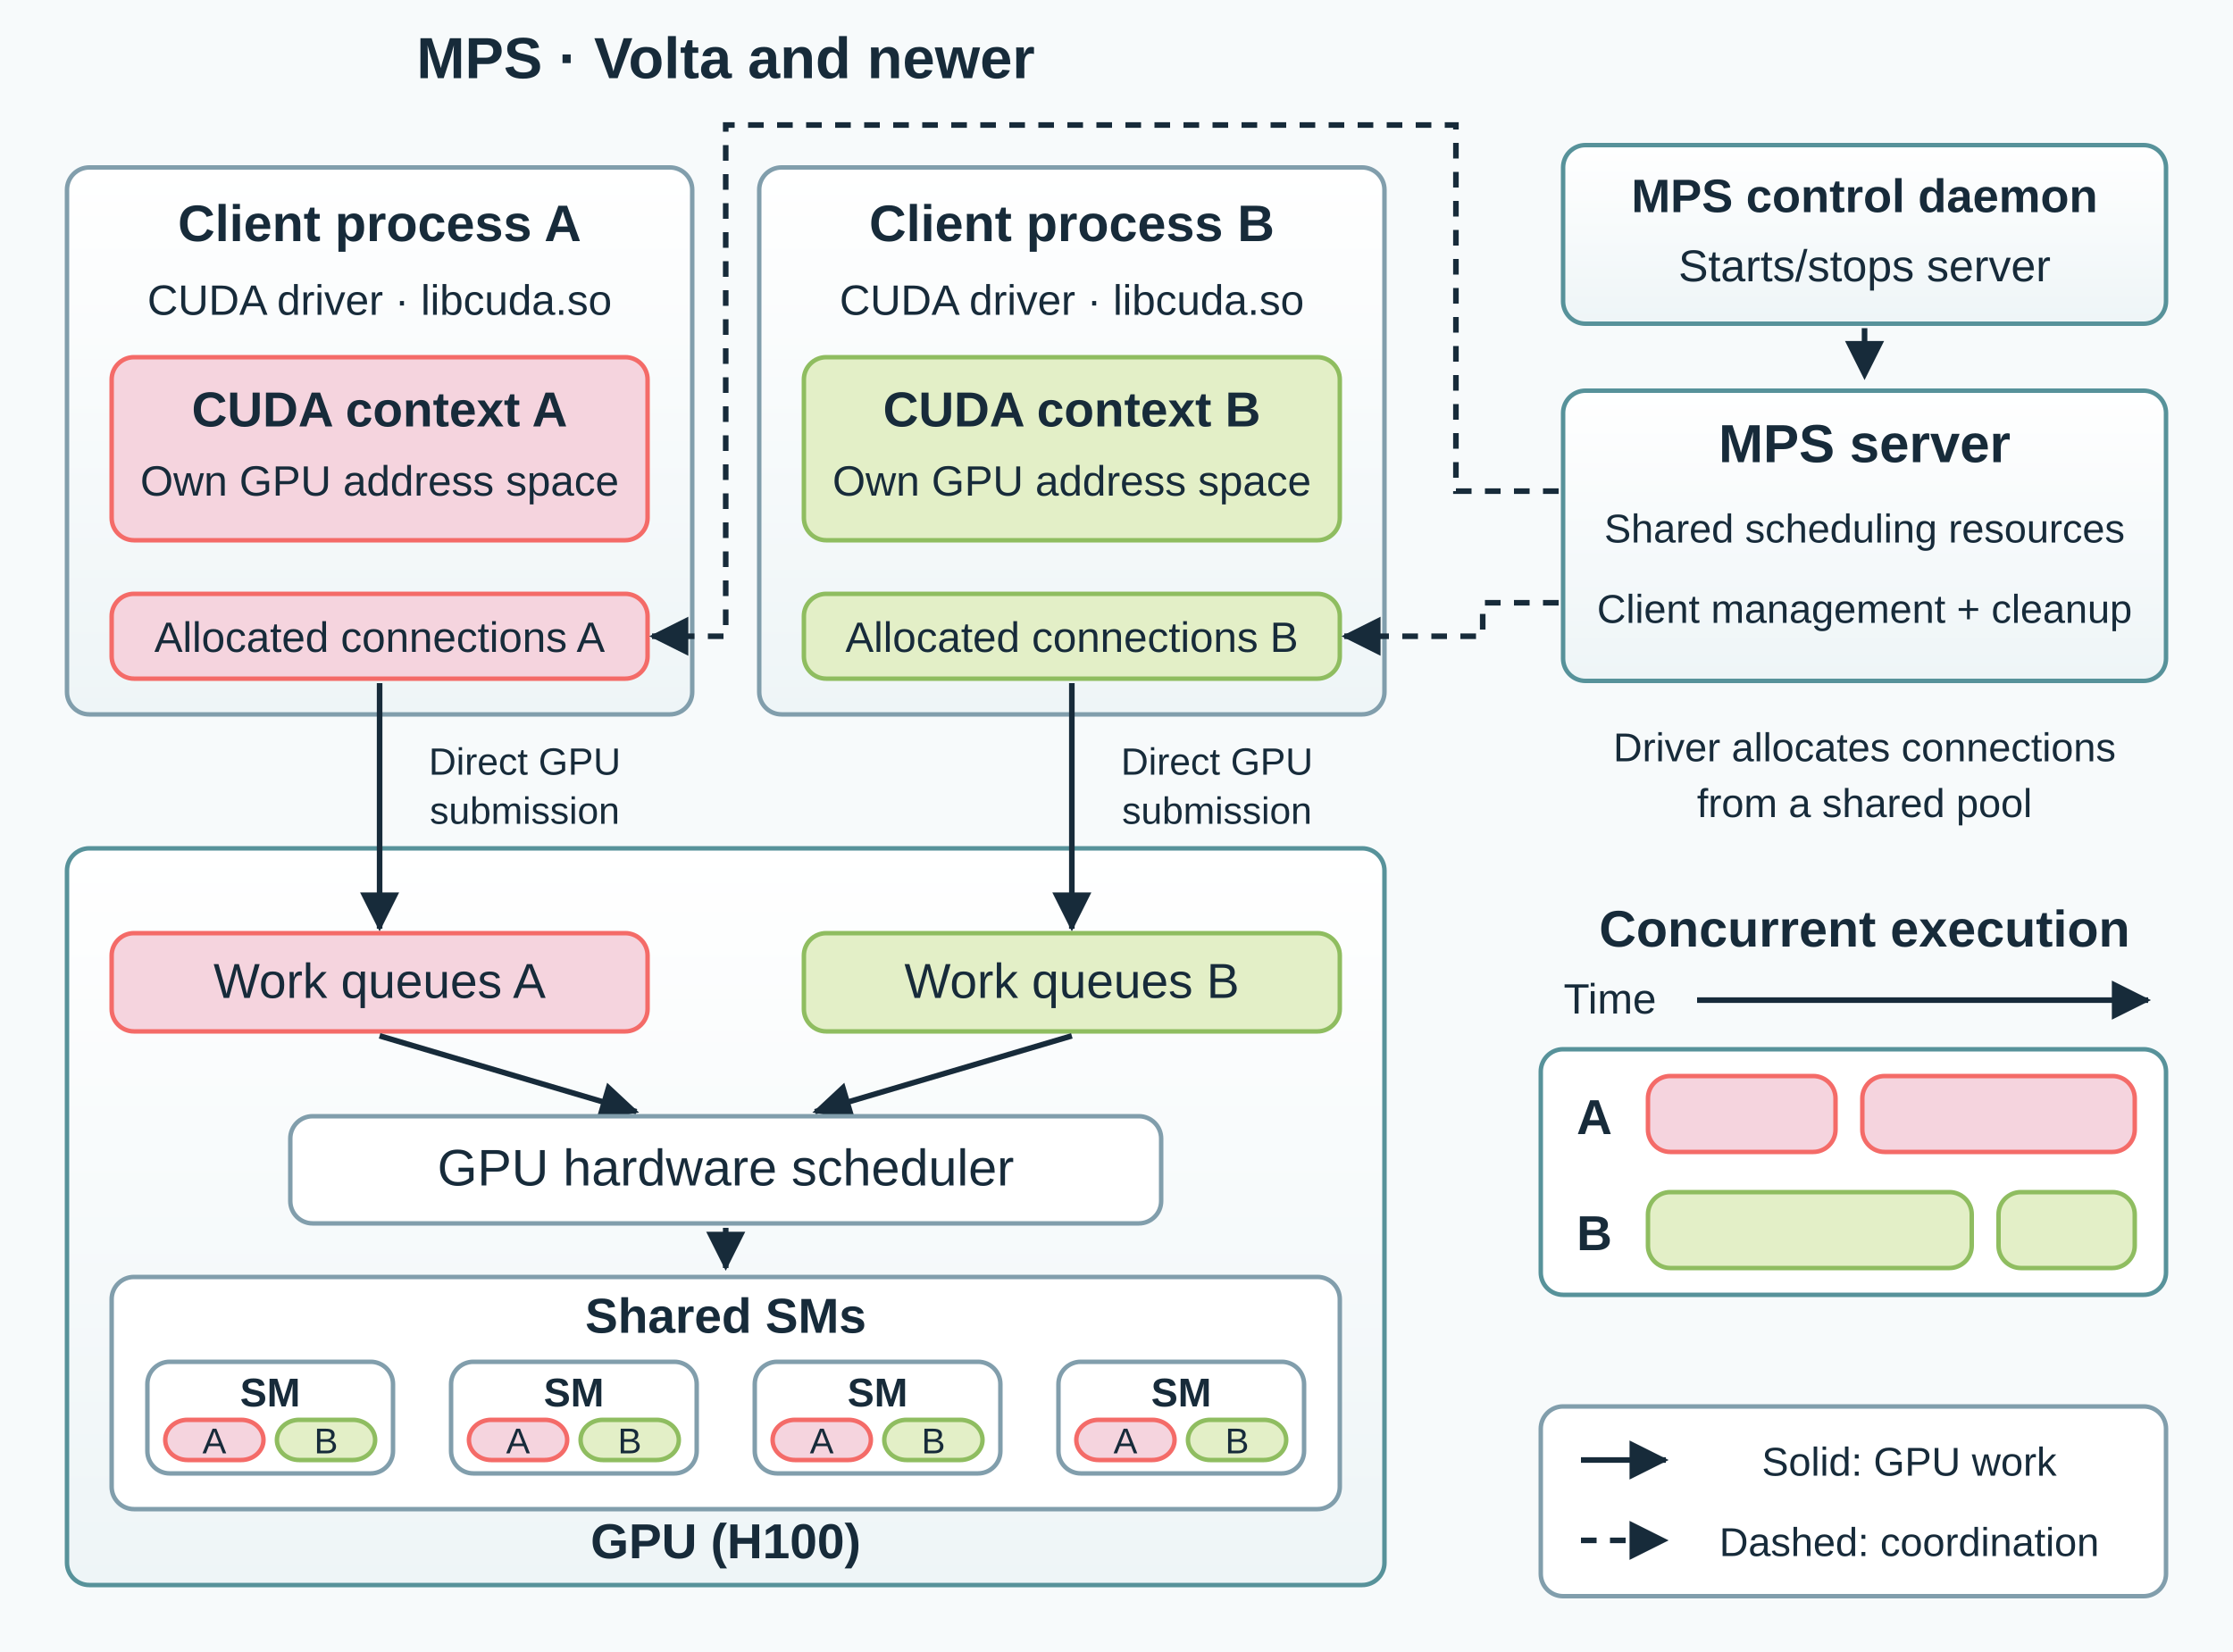
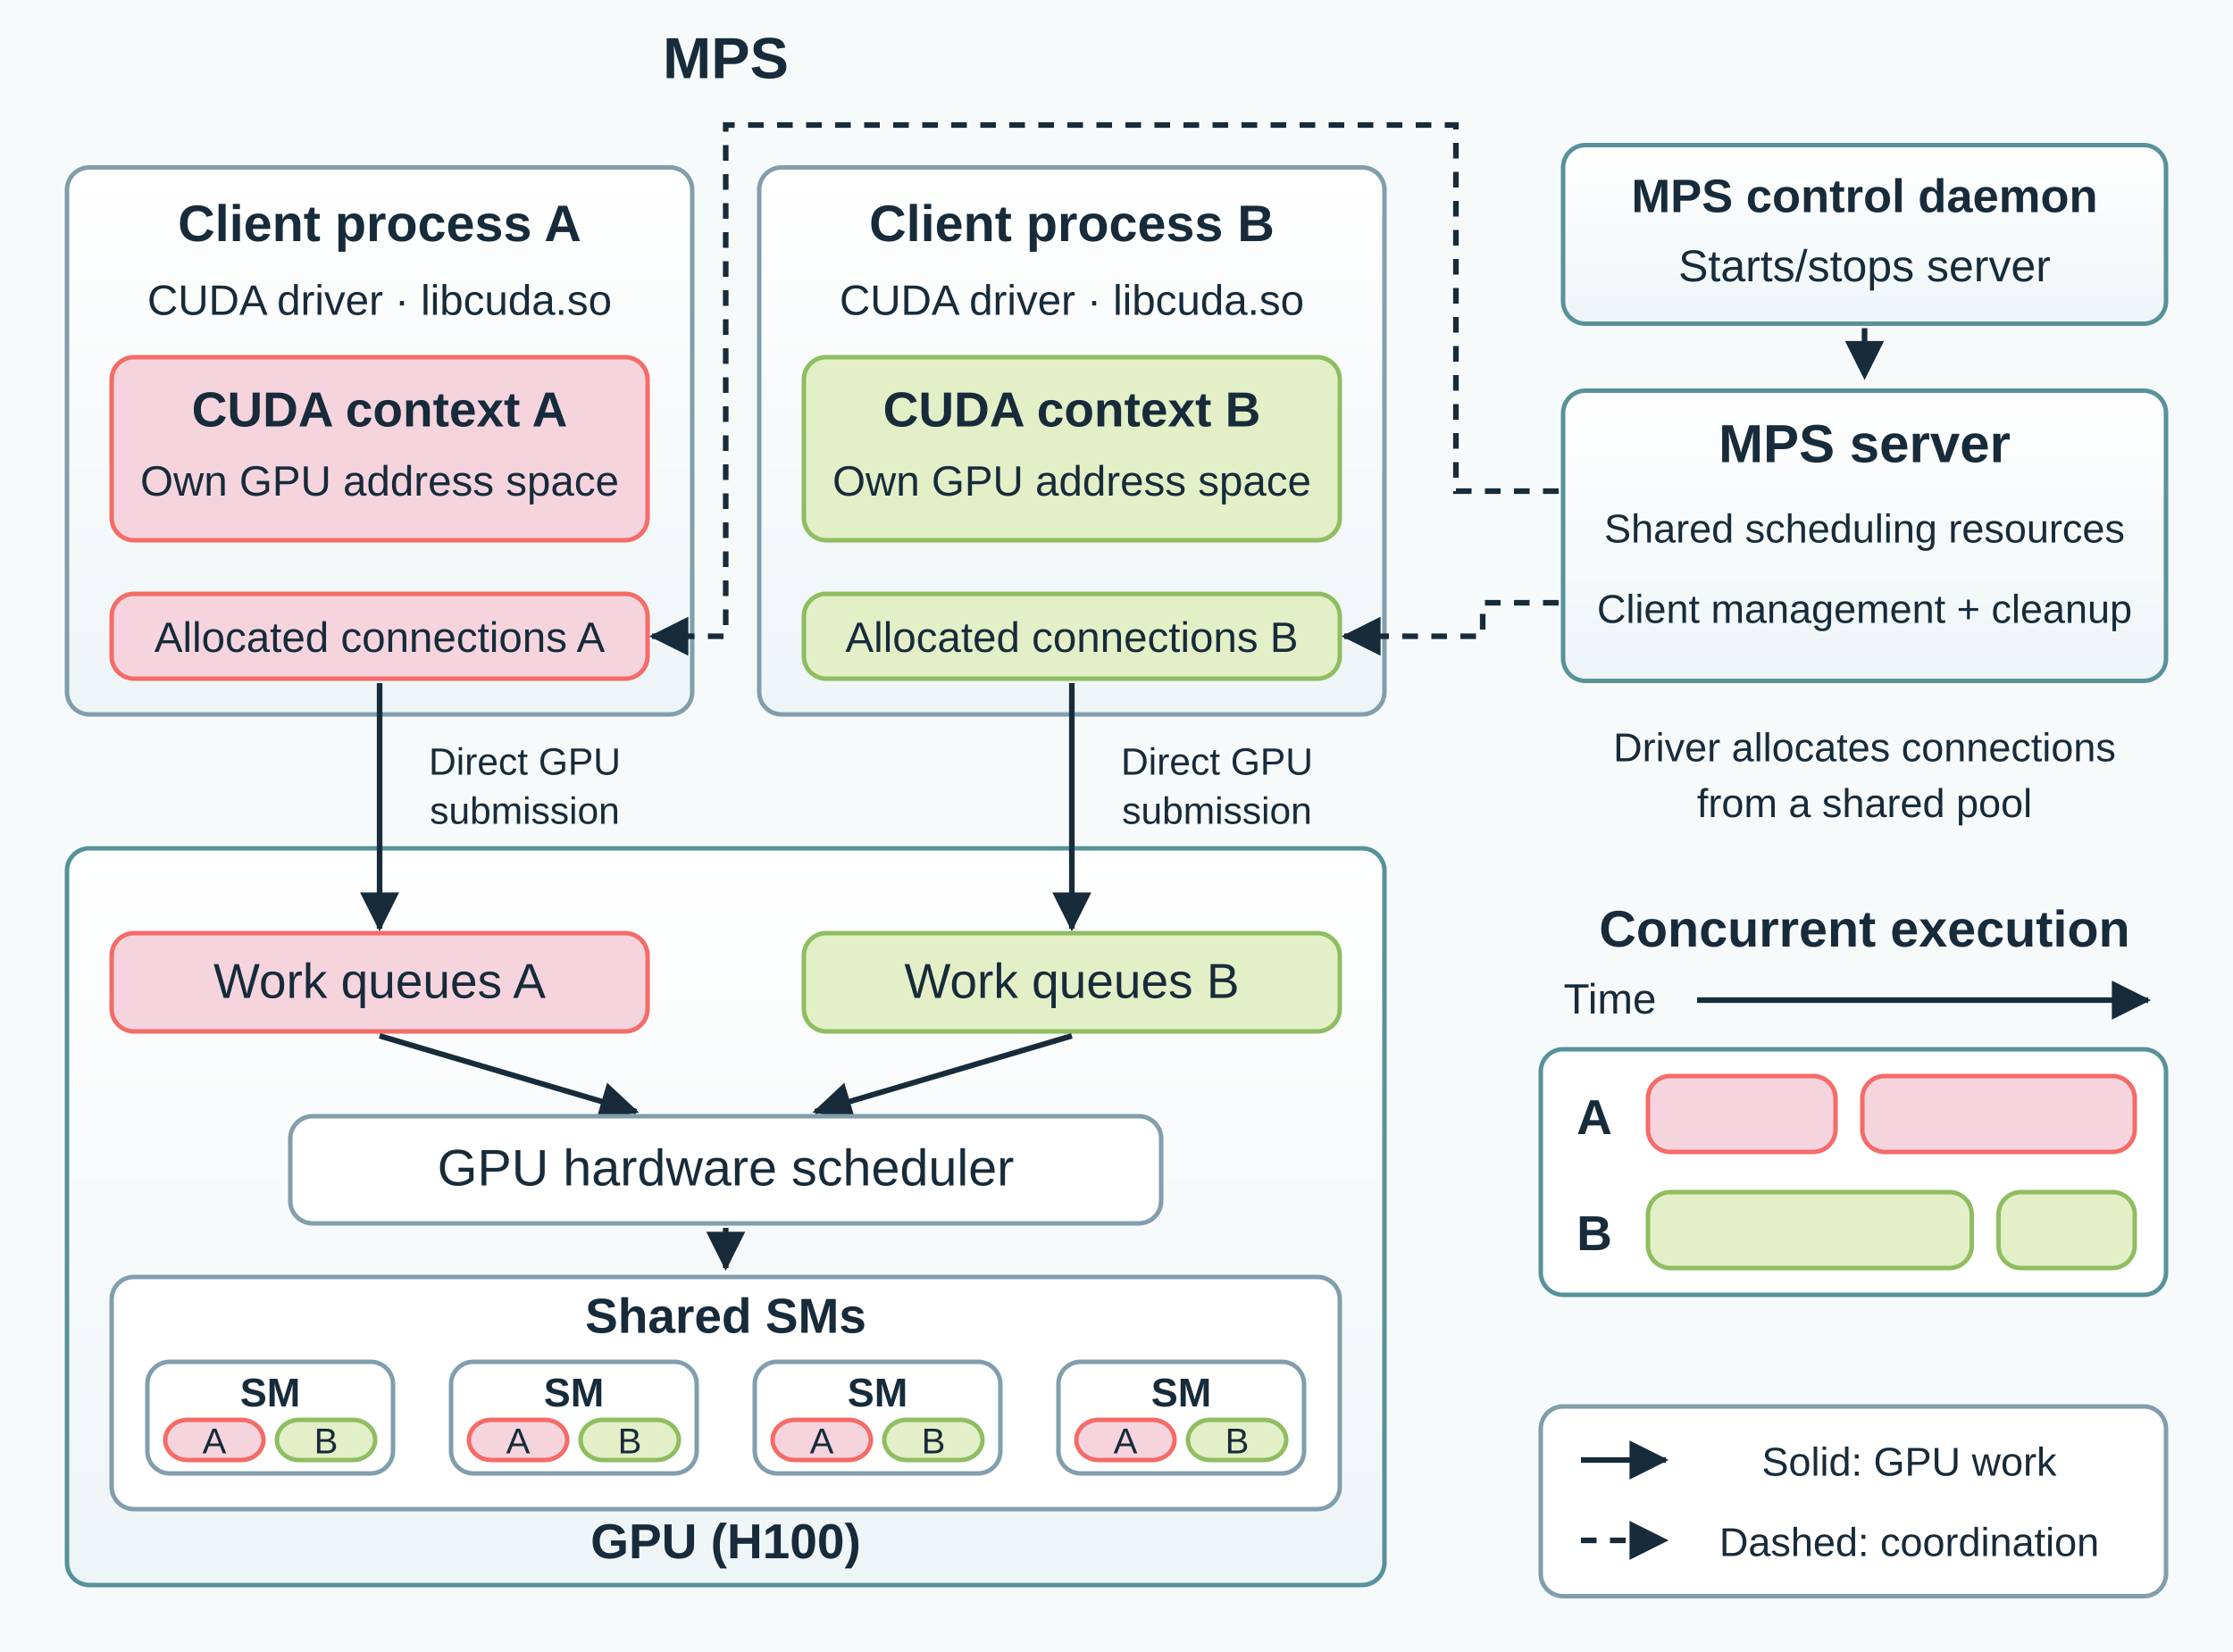
<svg xmlns="http://www.w3.org/2000/svg" width="1000" height="740" viewBox="0 0 1000 740" role="img" aria-labelledby="mps-title mps-desc" style="font-family:Arial,Helvetica,sans-serif">
  <defs>
    <linearGradient id="mps-panel" x2="0" y2="1">
      <stop stop-color="#ffffff" />
      <stop offset="1" stop-color="#eef5f7" />
    </linearGradient>
    <marker id="mps-arrow" markerWidth="7" markerHeight="7" refX="6.5" refY="3.5" orient="auto">
      <path d="M0 0 L7 3.5 L0 7Z" fill="#172b3a" />
    </marker>
  </defs>
  <rect width="1000" height="740" fill="#f7fafb" />
-   <text x="325" y="35" text-anchor="middle" font-size="26" fill="#172b3a" font-weight="700">MPS · Volta and newer</text>
+   <text x="325" y="35" text-anchor="middle" font-size="26" fill="#172b3a" font-weight="700">MPS</text>
  <rect x="30" y="75" width="280" height="245" rx="10" fill="url(#mps-panel)" stroke="#819eac" stroke-width="2" />
  <text x="170" y="108" text-anchor="middle" font-size="23" fill="#172b3a" font-weight="700">Client process A</text>
  <text x="170" y="141" text-anchor="middle" font-size="19" fill="#172b3a">CUDA driver · libcuda.so</text>
  <rect x="50" y="160" width="240" height="82" rx="10" fill="#f5d4de" stroke="#f46b68" stroke-width="2" />
  <text x="170" y="191" text-anchor="middle" font-size="22" fill="#172b3a" font-weight="700">CUDA context A</text>
  <text x="170" y="222" text-anchor="middle" font-size="19" fill="#172b3a">Own GPU address space</text>
  <rect x="50" y="266" width="240" height="38" rx="10" fill="#f5d4de" stroke="#f46b68" stroke-width="2" />
  <text x="170" y="292" text-anchor="middle" font-size="19" fill="#172b3a">Allocated connections A</text>
  <rect x="340" y="75" width="280" height="245" rx="10" fill="url(#mps-panel)" stroke="#819eac" stroke-width="2" />
  <text x="480" y="108" text-anchor="middle" font-size="23" fill="#172b3a" font-weight="700">Client process B</text>
  <text x="480" y="141" text-anchor="middle" font-size="19" fill="#172b3a">CUDA driver · libcuda.so</text>
  <rect x="360" y="160" width="240" height="82" rx="10" fill="#e3efc7" stroke="#8fbd60" stroke-width="2" />
  <text x="480" y="191" text-anchor="middle" font-size="22" fill="#172b3a" font-weight="700">CUDA context B</text>
  <text x="480" y="222" text-anchor="middle" font-size="19" fill="#172b3a">Own GPU address space</text>
  <rect x="360" y="266" width="240" height="38" rx="10" fill="#e3efc7" stroke="#8fbd60" stroke-width="2" />
  <text x="480" y="292" text-anchor="middle" font-size="19" fill="#172b3a">Allocated connections B</text>
  <rect x="30" y="380" width="590" height="330" rx="10" fill="url(#mps-panel)" stroke="#57929a" stroke-width="2" />
  <path d="M170 306 V416" fill="none" stroke="#172b3a" stroke-width="2.5" marker-end="url(#mps-arrow)" />
  <text x="235" y="347" text-anchor="middle" font-size="17" fill="#172b3a">Direct GPU</text>
  <text x="235" y="369" text-anchor="middle" font-size="17" fill="#172b3a">submission</text>
  <path d="M480 306 V416" fill="none" stroke="#172b3a" stroke-width="2.5" marker-end="url(#mps-arrow)" />
  <text x="545" y="347" text-anchor="middle" font-size="17" fill="#172b3a">Direct GPU</text>
  <text x="545" y="369" text-anchor="middle" font-size="17" fill="#172b3a">submission</text>
  <rect x="50" y="418" width="240" height="44" rx="10" fill="#f5d4de" stroke="#f46b68" stroke-width="2" />
  <text x="170" y="447" text-anchor="middle" font-size="22" fill="#172b3a">Work queues A</text>
  <rect x="360" y="418" width="240" height="44" rx="10" fill="#e3efc7" stroke="#8fbd60" stroke-width="2" />
  <text x="480" y="447" text-anchor="middle" font-size="22" fill="#172b3a">Work queues B</text>
  <path d="M170 464 L285 498" fill="none" stroke="#172b3a" stroke-width="2.5" marker-end="url(#mps-arrow)" />
  <path d="M480 464 L365 498" fill="none" stroke="#172b3a" stroke-width="2.5" marker-end="url(#mps-arrow)" />
  <rect x="130" y="500" width="390" height="48" rx="10" fill="#ffffff" stroke="#819eac" stroke-width="2" />
  <text x="325" y="531" text-anchor="middle" font-size="23" fill="#172b3a">GPU hardware scheduler</text>
  <path d="M325 550 V568" fill="none" stroke="#172b3a" stroke-width="2.5" marker-end="url(#mps-arrow)" />
  <rect x="50" y="572" width="550" height="104" rx="10" fill="#ffffff" stroke="#819eac" stroke-width="2" />
  <text x="325" y="597" text-anchor="middle" font-size="22" fill="#172b3a" font-weight="700">Shared SMs</text>
  <rect x="66" y="610" width="110" height="50" rx="10" fill="#ffffff" stroke="#819eac" stroke-width="2" />
  <text x="121" y="630" text-anchor="middle" font-size="18" fill="#172b3a" font-weight="700">SM</text>
  <rect x="74" y="636" width="44" height="18" rx="10" fill="#f5d4de" stroke="#f46b68" stroke-width="2" />
  <rect x="124" y="636" width="44" height="18" rx="10" fill="#e3efc7" stroke="#8fbd60" stroke-width="2" />
  <text x="96" y="651" text-anchor="middle" font-size="16" fill="#172b3a">A</text>
  <text x="146" y="651" text-anchor="middle" font-size="16" fill="#172b3a">B</text>
  <rect x="202" y="610" width="110" height="50" rx="10" fill="#ffffff" stroke="#819eac" stroke-width="2" />
  <text x="257" y="630" text-anchor="middle" font-size="18" fill="#172b3a" font-weight="700">SM</text>
  <rect x="210" y="636" width="44" height="18" rx="10" fill="#f5d4de" stroke="#f46b68" stroke-width="2" />
  <rect x="260" y="636" width="44" height="18" rx="10" fill="#e3efc7" stroke="#8fbd60" stroke-width="2" />
  <text x="232" y="651" text-anchor="middle" font-size="16" fill="#172b3a">A</text>
  <text x="282" y="651" text-anchor="middle" font-size="16" fill="#172b3a">B</text>
  <rect x="338" y="610" width="110" height="50" rx="10" fill="#ffffff" stroke="#819eac" stroke-width="2" />
  <text x="393" y="630" text-anchor="middle" font-size="18" fill="#172b3a" font-weight="700">SM</text>
  <rect x="346" y="636" width="44" height="18" rx="10" fill="#f5d4de" stroke="#f46b68" stroke-width="2" />
  <rect x="396" y="636" width="44" height="18" rx="10" fill="#e3efc7" stroke="#8fbd60" stroke-width="2" />
  <text x="368" y="651" text-anchor="middle" font-size="16" fill="#172b3a">A</text>
  <text x="418" y="651" text-anchor="middle" font-size="16" fill="#172b3a">B</text>
  <rect x="474" y="610" width="110" height="50" rx="10" fill="#ffffff" stroke="#819eac" stroke-width="2" />
  <text x="529" y="630" text-anchor="middle" font-size="18" fill="#172b3a" font-weight="700">SM</text>
  <rect x="482" y="636" width="44" height="18" rx="10" fill="#f5d4de" stroke="#f46b68" stroke-width="2" />
  <rect x="532" y="636" width="44" height="18" rx="10" fill="#e3efc7" stroke="#8fbd60" stroke-width="2" />
  <text x="504" y="651" text-anchor="middle" font-size="16" fill="#172b3a">A</text>
  <text x="554" y="651" text-anchor="middle" font-size="16" fill="#172b3a">B</text>
  <text x="325" y="698" text-anchor="middle" font-size="22" fill="#172b3a" font-weight="700">GPU (H100)</text>
  <rect x="700" y="65" width="270" height="80" rx="10" fill="url(#mps-panel)" stroke="#57929a" stroke-width="2" />
  <text x="835" y="95" text-anchor="middle" font-size="21" fill="#172b3a" font-weight="700">MPS control daemon</text>
  <text x="835" y="126" text-anchor="middle" font-size="20" fill="#172b3a">Starts/stops server</text>
  <path d="M835 147 V169" fill="none" stroke="#172b3a" stroke-width="2.5" stroke-dasharray="7 6" marker-end="url(#mps-arrow)" />
  <rect x="700" y="175" width="270" height="130" rx="10" fill="url(#mps-panel)" stroke="#57929a" stroke-width="2" />
  <text x="835" y="207" text-anchor="middle" font-size="24" fill="#172b3a" font-weight="700">MPS server</text>
  <text x="835" y="243" text-anchor="middle" font-size="18" fill="#172b3a">Shared scheduling resources</text>
  <text x="835" y="279" text-anchor="middle" font-size="18" fill="#172b3a">Client management + cleanup</text>
  <path d="M698 220 H652 V56 H325 V285 H292" fill="none" stroke="#172b3a" stroke-width="2.5" stroke-dasharray="7 6" marker-end="url(#mps-arrow)" />
  <path d="M698 270 H664 V285 H602" fill="none" stroke="#172b3a" stroke-width="2.5" stroke-dasharray="7 6" marker-end="url(#mps-arrow)" />
  <text x="835" y="341" text-anchor="middle" font-size="18" fill="#172b3a">Driver allocates connections</text>
  <text x="835" y="366" text-anchor="middle" font-size="18" fill="#172b3a">from a shared pool</text>
  <text x="835" y="424" text-anchor="middle" font-size="23" fill="#172b3a" font-weight="700">Concurrent execution</text>
  <text x="721" y="454" text-anchor="middle" font-size="19" fill="#172b3a">Time</text>
  <path d="M760 448 H962" fill="none" stroke="#172b3a" stroke-width="2.5" marker-end="url(#mps-arrow)" />
  <rect x="690" y="470" width="280" height="110" rx="10" fill="#ffffff" stroke="#57929a" stroke-width="2" />
  <text x="714" y="508" text-anchor="middle" font-size="22" fill="#172b3a" font-weight="700">A</text>
  <text x="714" y="560" text-anchor="middle" font-size="22" fill="#172b3a" font-weight="700">B</text>
  <rect x="738" y="482" width="84" height="34" rx="10" fill="#f5d4de" stroke="#f46b68" stroke-width="2" />
  <rect x="834" y="482" width="122" height="34" rx="10" fill="#f5d4de" stroke="#f46b68" stroke-width="2" />
  <rect x="738" y="534" width="145" height="34" rx="10" fill="#e3efc7" stroke="#8fbd60" stroke-width="2" />
  <rect x="895" y="534" width="61" height="34" rx="10" fill="#e3efc7" stroke="#8fbd60" stroke-width="2" />
  <rect x="690" y="630" width="280" height="85" rx="10" fill="#ffffff" stroke="#819eac" stroke-width="2" />
  <path d="M708 654 H746" fill="none" stroke="#172b3a" stroke-width="2.5" marker-end="url(#mps-arrow)" />
  <text x="855" y="661" text-anchor="middle" font-size="18" fill="#172b3a">Solid: GPU work</text>
  <path d="M708 690 H746" fill="none" stroke="#172b3a" stroke-width="2.5" stroke-dasharray="7 6" marker-end="url(#mps-arrow)" />
  <text x="855" y="697" text-anchor="middle" font-size="18" fill="#172b3a">Dashed: coordination</text>
</svg>
